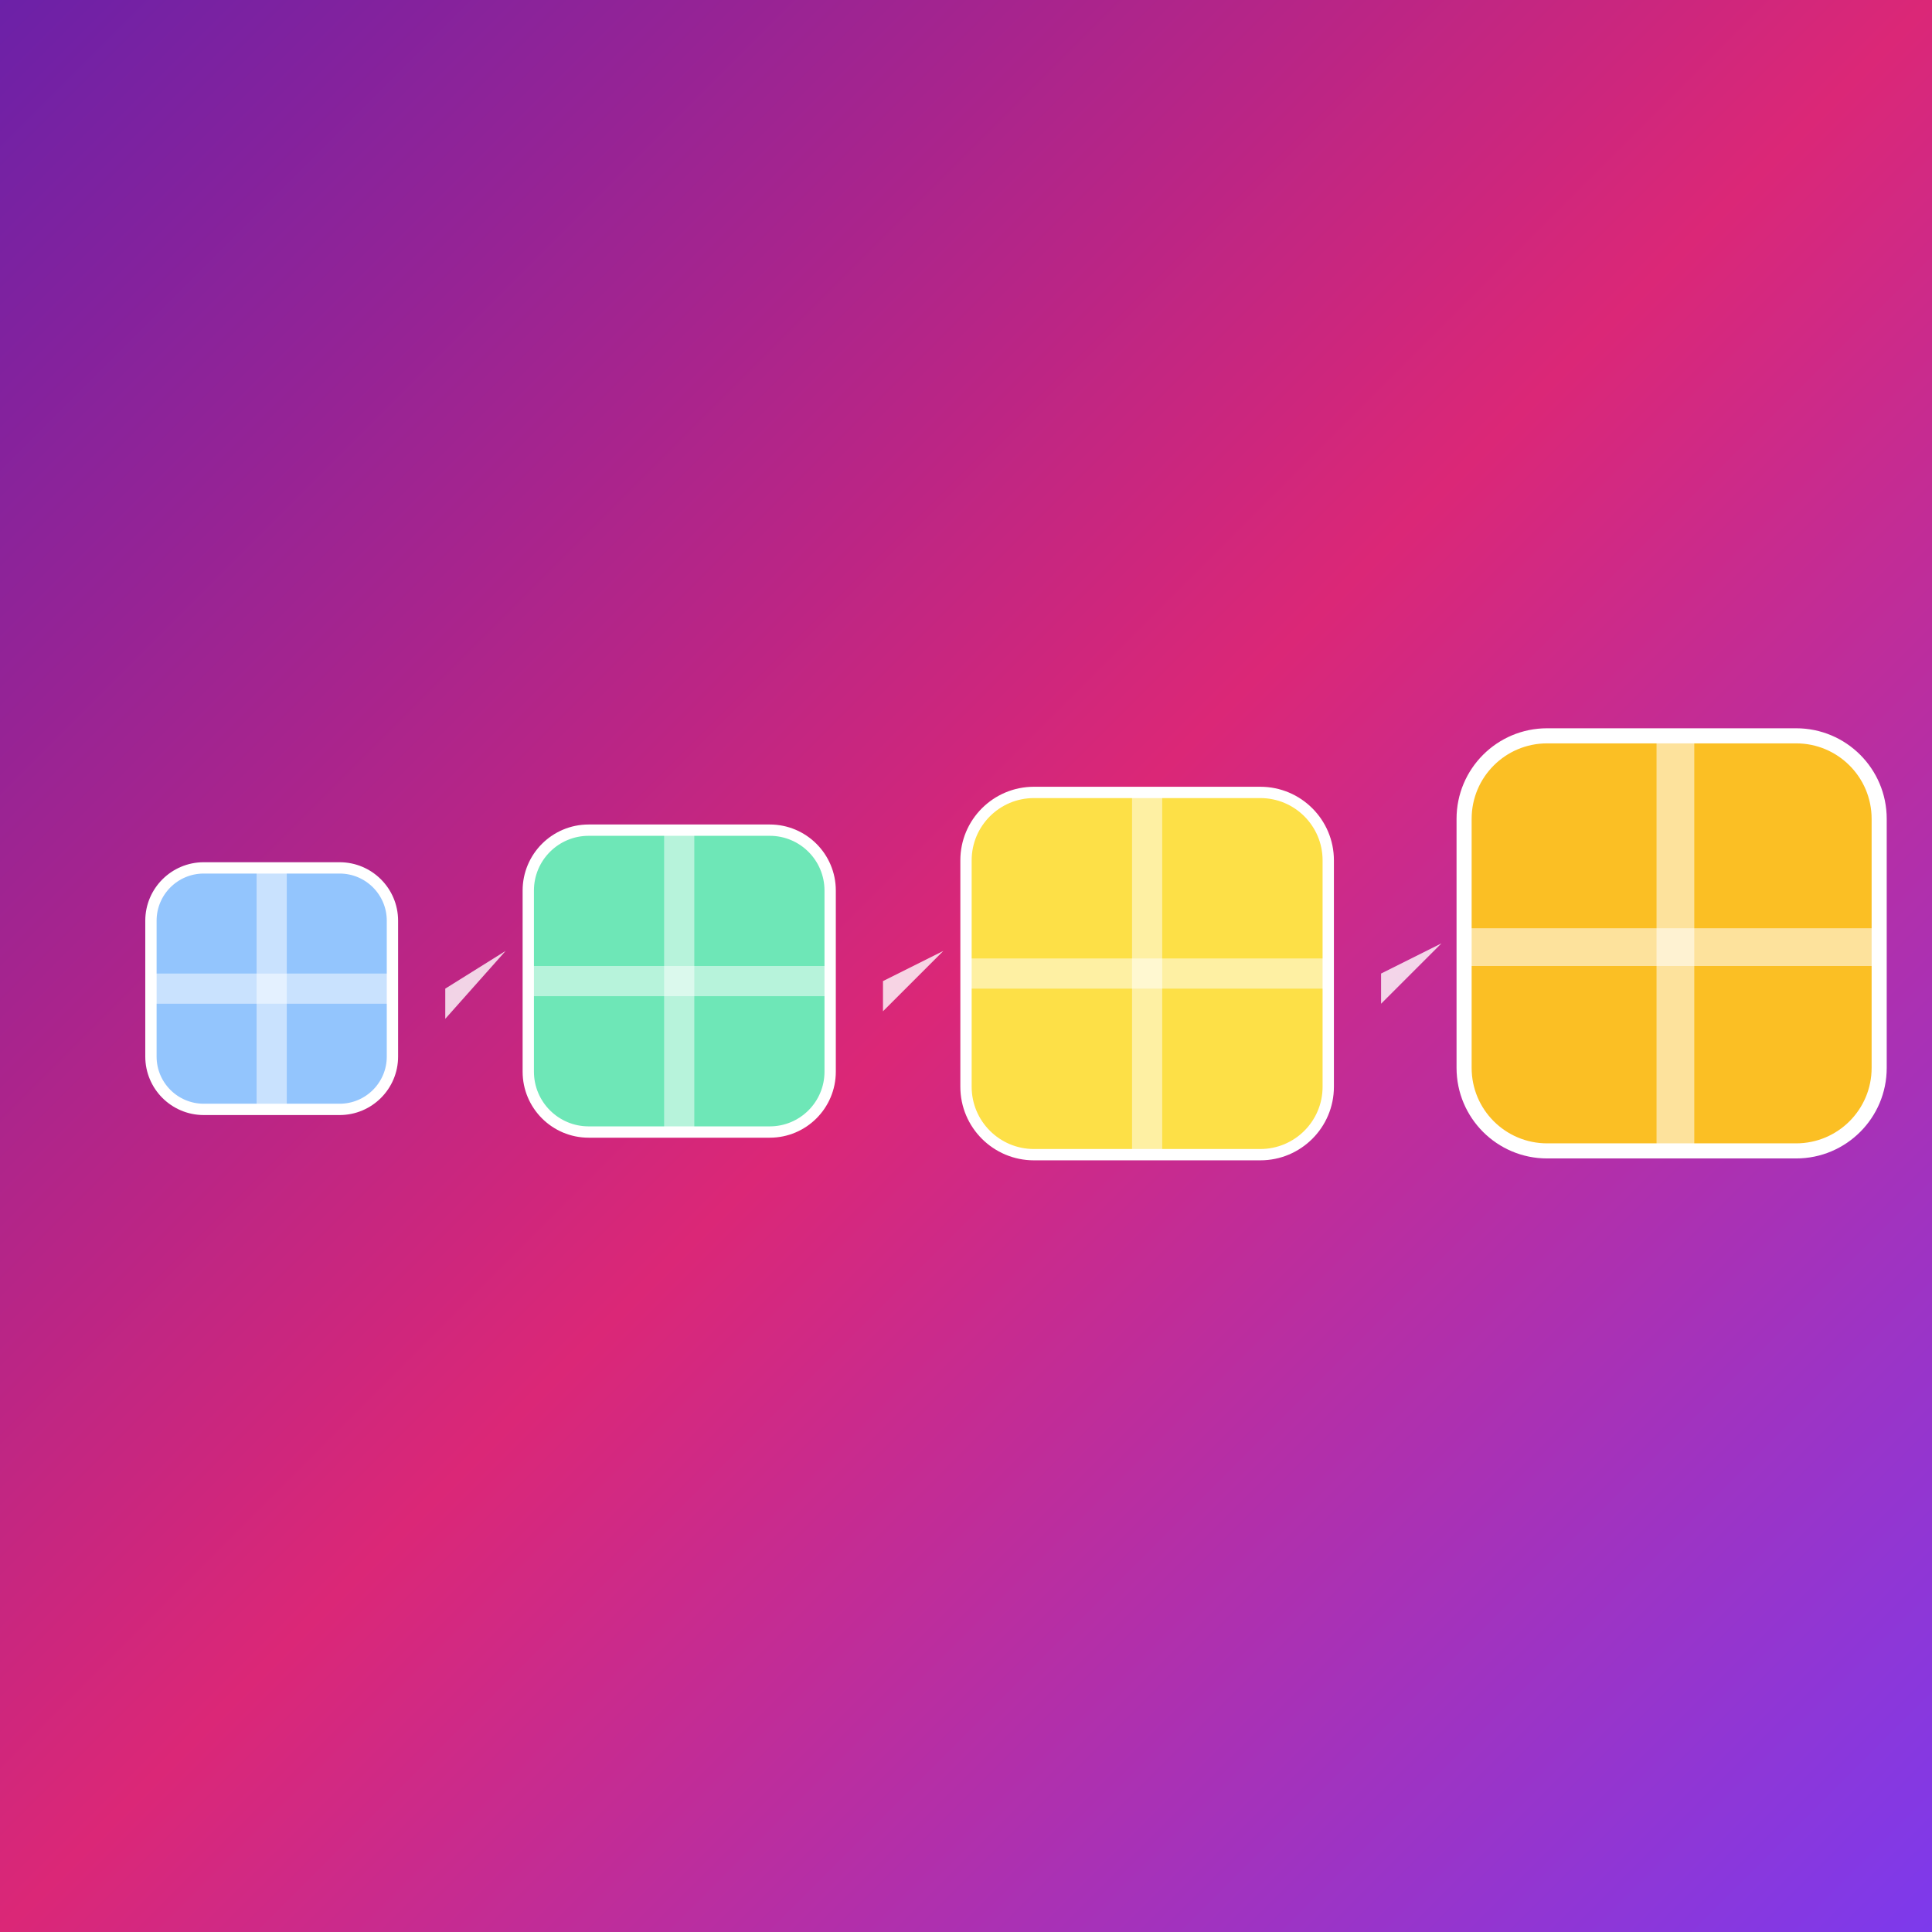
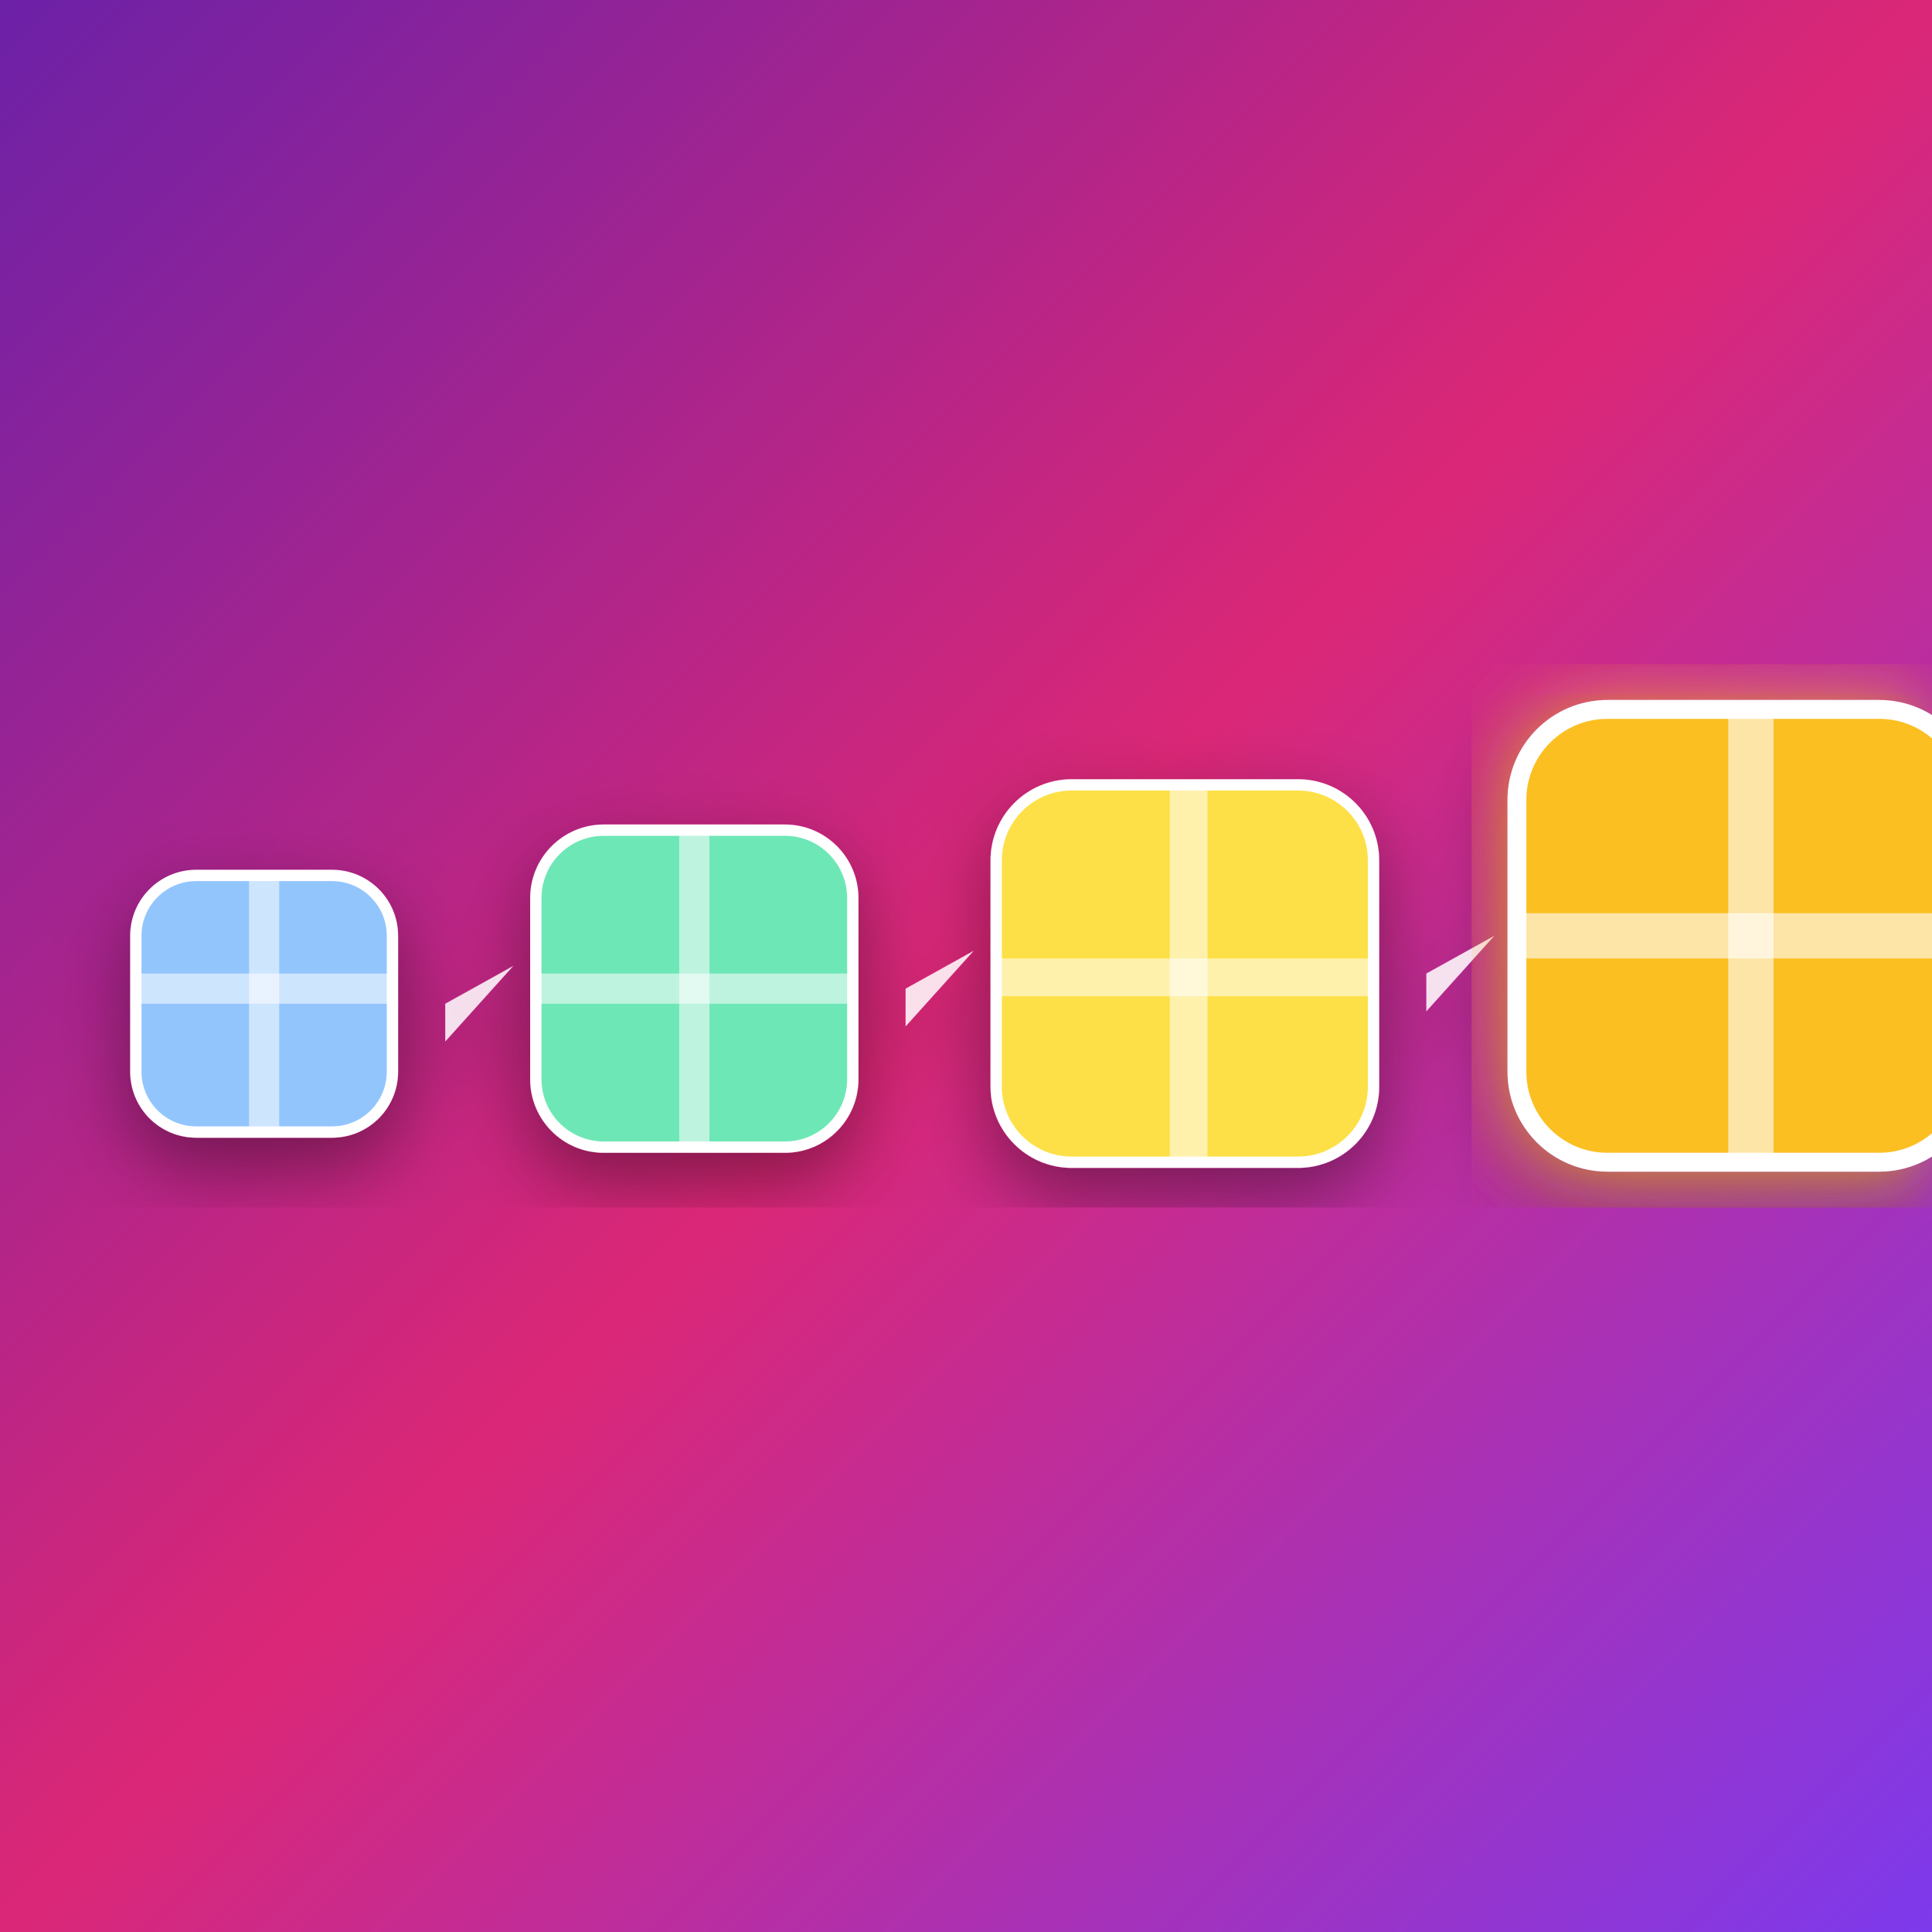
- <svg xmlns="http://www.w3.org/2000/svg" viewBox="0 0 512 512" width="512" height="512">
+ <svg xmlns="http://www.w3.org/2000/svg" viewBox="0 0 512 512">
  <defs>
    <linearGradient id="bg" x1="0" y1="0" x2="1" y2="1">
      <stop offset="0%" stop-color="#6b21a8" />
      <stop offset="50%" stop-color="#db2777" />
      <stop offset="100%" stop-color="#7c3aed" />
    </linearGradient>
+     <filter id="s">
+       <feDropShadow dx="0" dy="8" stdDeviation="10" flood-opacity=".4" />
+     </filter>
+     <filter id="glow">
+       <feDropShadow dx="0" dy="0" stdDeviation="10" flood-color="#fbbf24" flood-opacity=".7" />
+     </filter>
  </defs>
  <rect width="512" height="512" fill="url(#bg)" />
-   <g>
-     <rect x="40" y="230" width="64" height="64" rx="14" fill="#93c5fd" stroke="#fff" stroke-width="3" />
-     <rect x="68" y="230" width="8" height="64" fill="rgba(255,255,255,.5)" />
-     <rect x="40" y="258" width="64" height="8" fill="rgba(255,255,255,.5)" />
-     <polygon points="118,262 134,252 118,270" fill="#fff" opacity=".8" />
-     <rect x="140" y="220" width="80" height="80" rx="16" fill="#6ee7b7" stroke="#fff" stroke-width="3" />
-     <rect x="176" y="220" width="8" height="80" fill="rgba(255,255,255,.5)" />
-     <rect x="140" y="256" width="80" height="8" fill="rgba(255,255,255,.5)" />
-     <polygon points="234,260 250,252 234,268" fill="#fff" opacity=".8" />
-     <rect x="256" y="210" width="96" height="96" rx="18" fill="#fde047" stroke="#fff" stroke-width="3" />
-     <rect x="300" y="210" width="8" height="96" fill="rgba(255,255,255,.5)" />
-     <rect x="256" y="254" width="96" height="8" fill="rgba(255,255,255,.5)" />
-     <polygon points="366,258 382,250 366,266" fill="#fff" opacity=".8" />
-     <rect x="388" y="195" width="110" height="110" rx="22" fill="#fbbf24" stroke="#fff" stroke-width="4" />
-     <rect x="439" y="195" width="10" height="110" fill="rgba(255,255,255,.55)" />
-     <rect x="388" y="246" width="110" height="10" fill="rgba(255,255,255,.55)" />
+   <g filter="url(#s)">
+     <rect x="36" y="232" width="68" height="68" rx="16" fill="#93c5fd" stroke="#fff" stroke-width="3" />
+     <rect x="66" y="232" width="8" height="68" fill="rgba(255,255,255,.55)" />
+     <rect x="36" y="258" width="68" height="8" fill="rgba(255,255,255,.55)" />
+     <polygon points="118,266 136,256 118,276" fill="#fff" opacity=".85" />
+     <rect x="142" y="220" width="84" height="84" rx="18" fill="#6ee7b7" stroke="#fff" stroke-width="3" />
+     <rect x="180" y="220" width="8" height="84" fill="rgba(255,255,255,.55)" />
+     <rect x="142" y="258" width="84" height="8" fill="rgba(255,255,255,.55)" />
+     <polygon points="240,262 258,252 240,272" fill="#fff" opacity=".85" />
+     <rect x="264" y="208" width="100" height="100" rx="20" fill="#fde047" stroke="#fff" stroke-width="3" />
+     <rect x="310" y="208" width="10" height="100" fill="rgba(255,255,255,.55)" />
+     <rect x="264" y="254" width="100" height="10" fill="rgba(255,255,255,.55)" />
+     <polygon points="378,258 396,248 378,268" fill="#fff" opacity=".85" />
+     <rect x="402" y="188" width="120" height="120" rx="24" fill="#fbbf24" stroke="#fff" stroke-width="5" filter="url(#glow)" />
+     <rect x="458" y="188" width="12" height="120" fill="rgba(255,255,255,.6)" />
+     <rect x="402" y="242" width="120" height="12" fill="rgba(255,255,255,.6)" />
  </g>
</svg>
